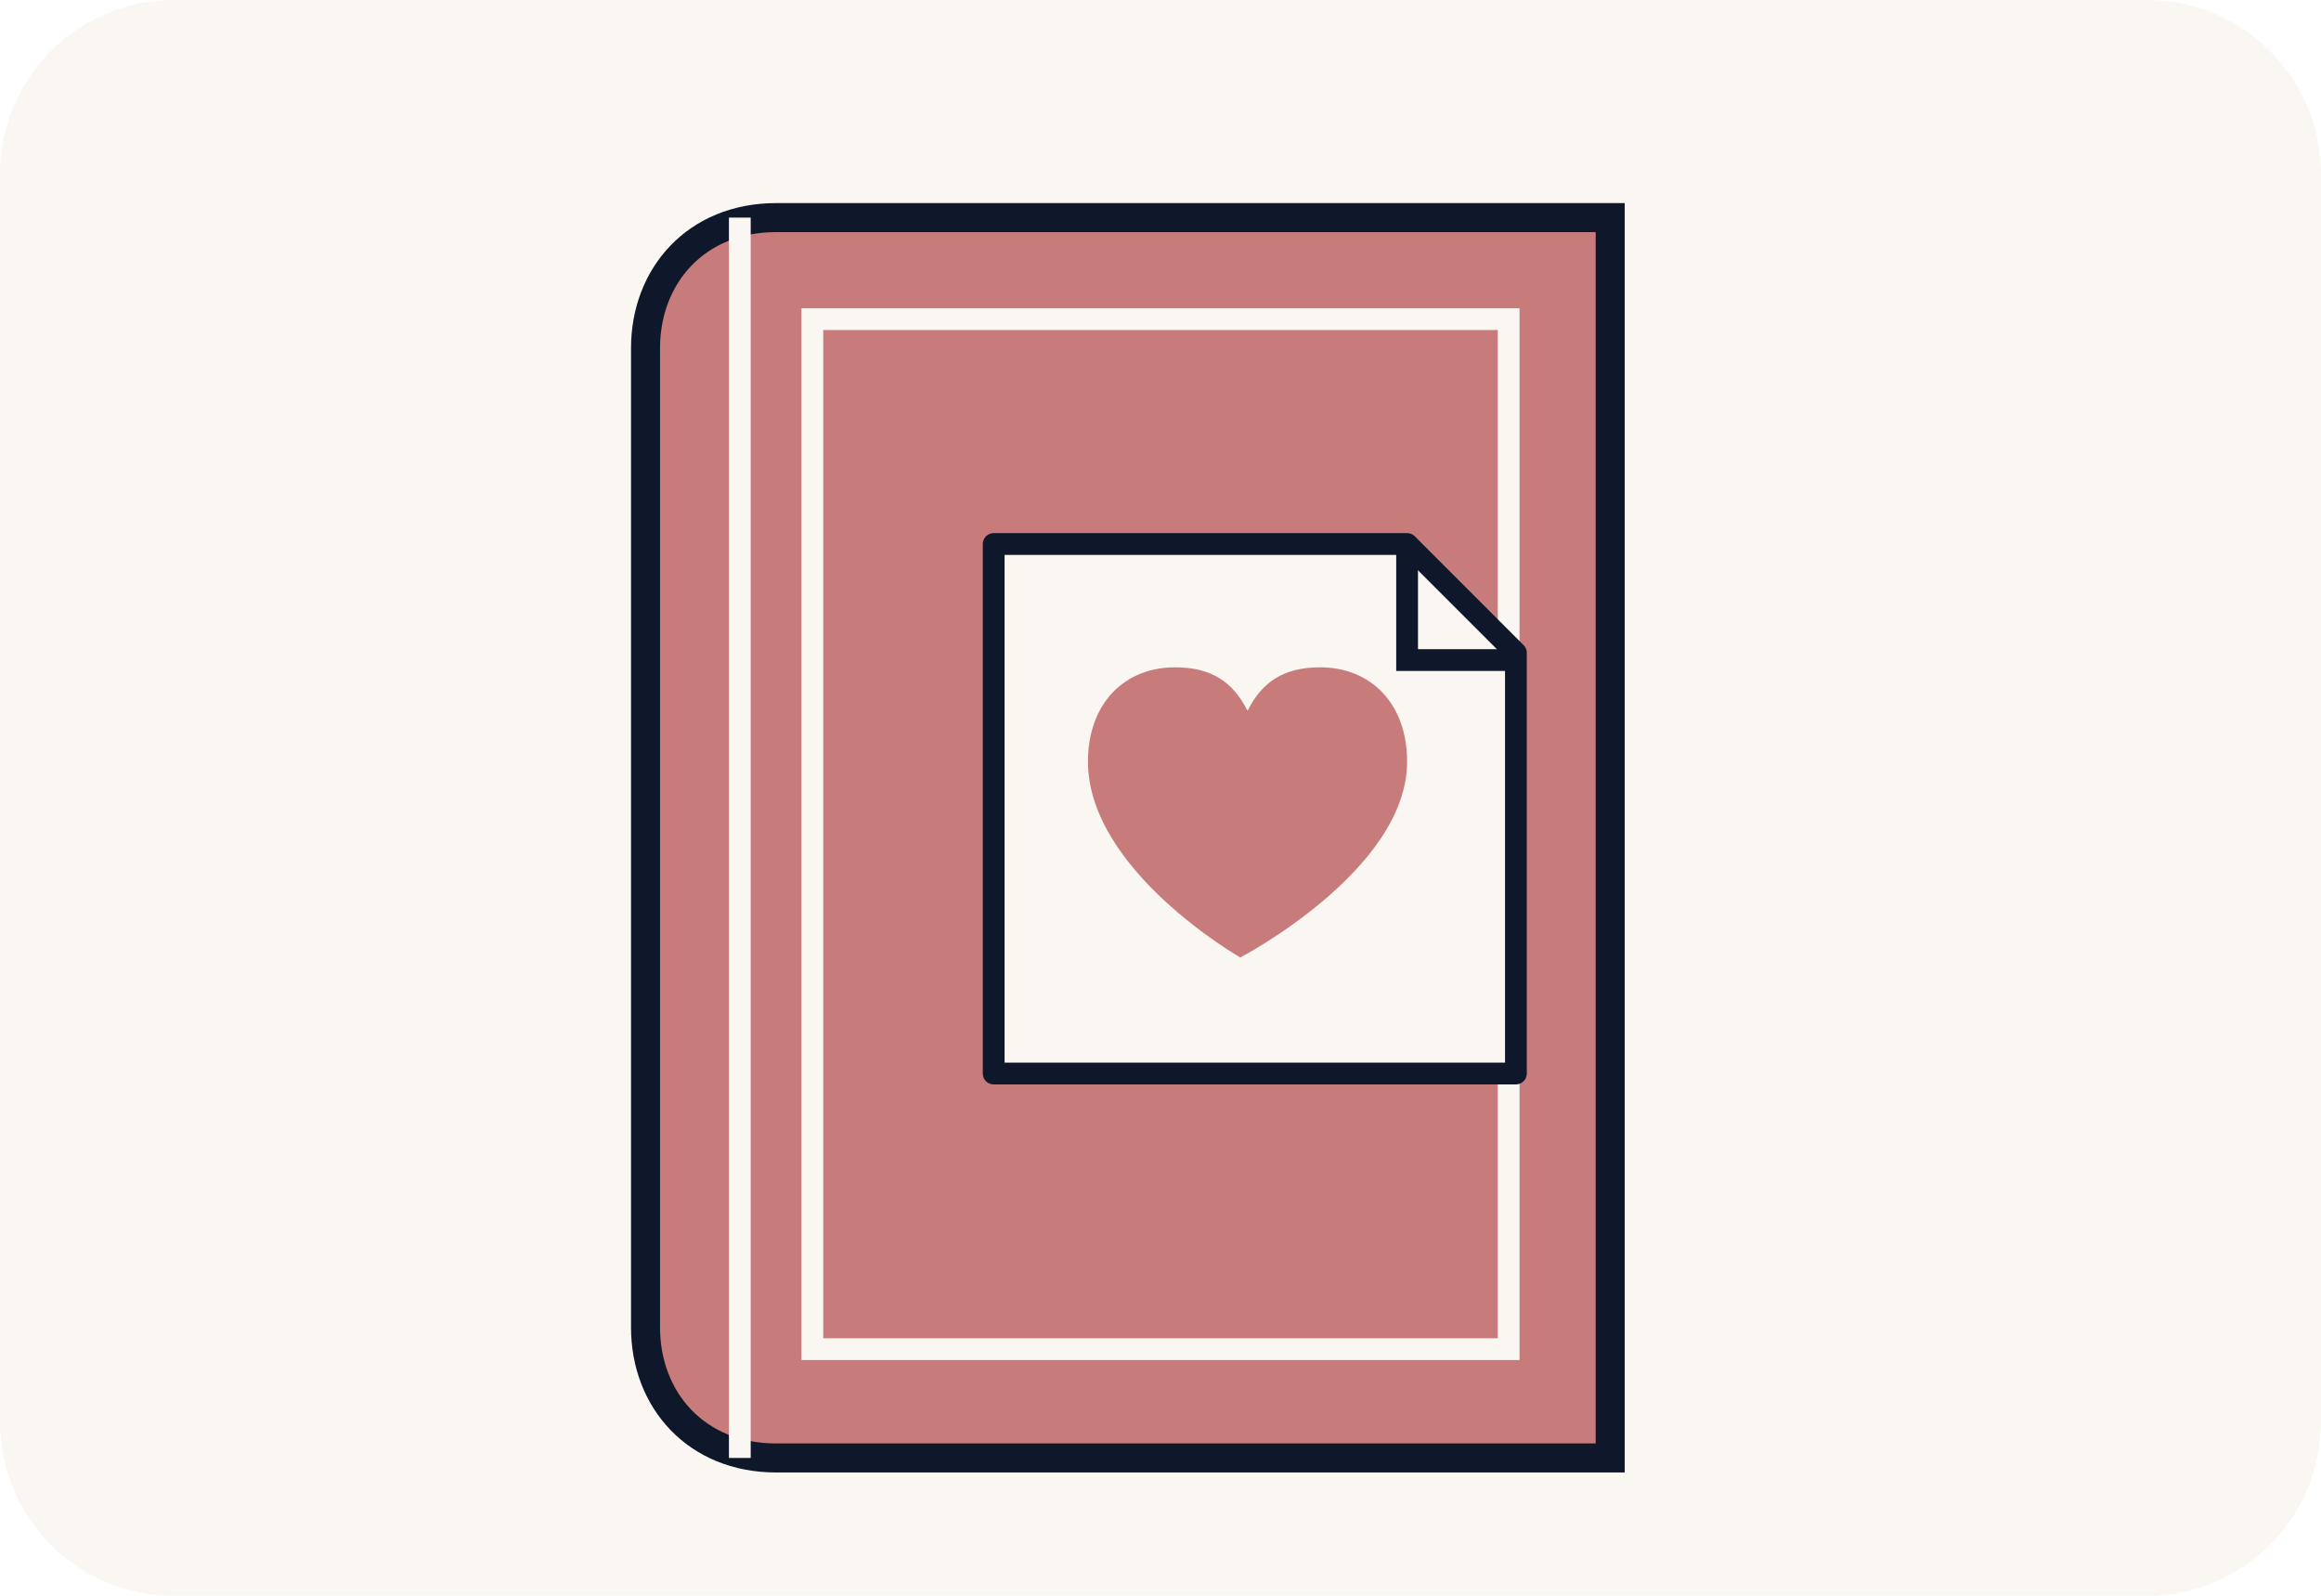
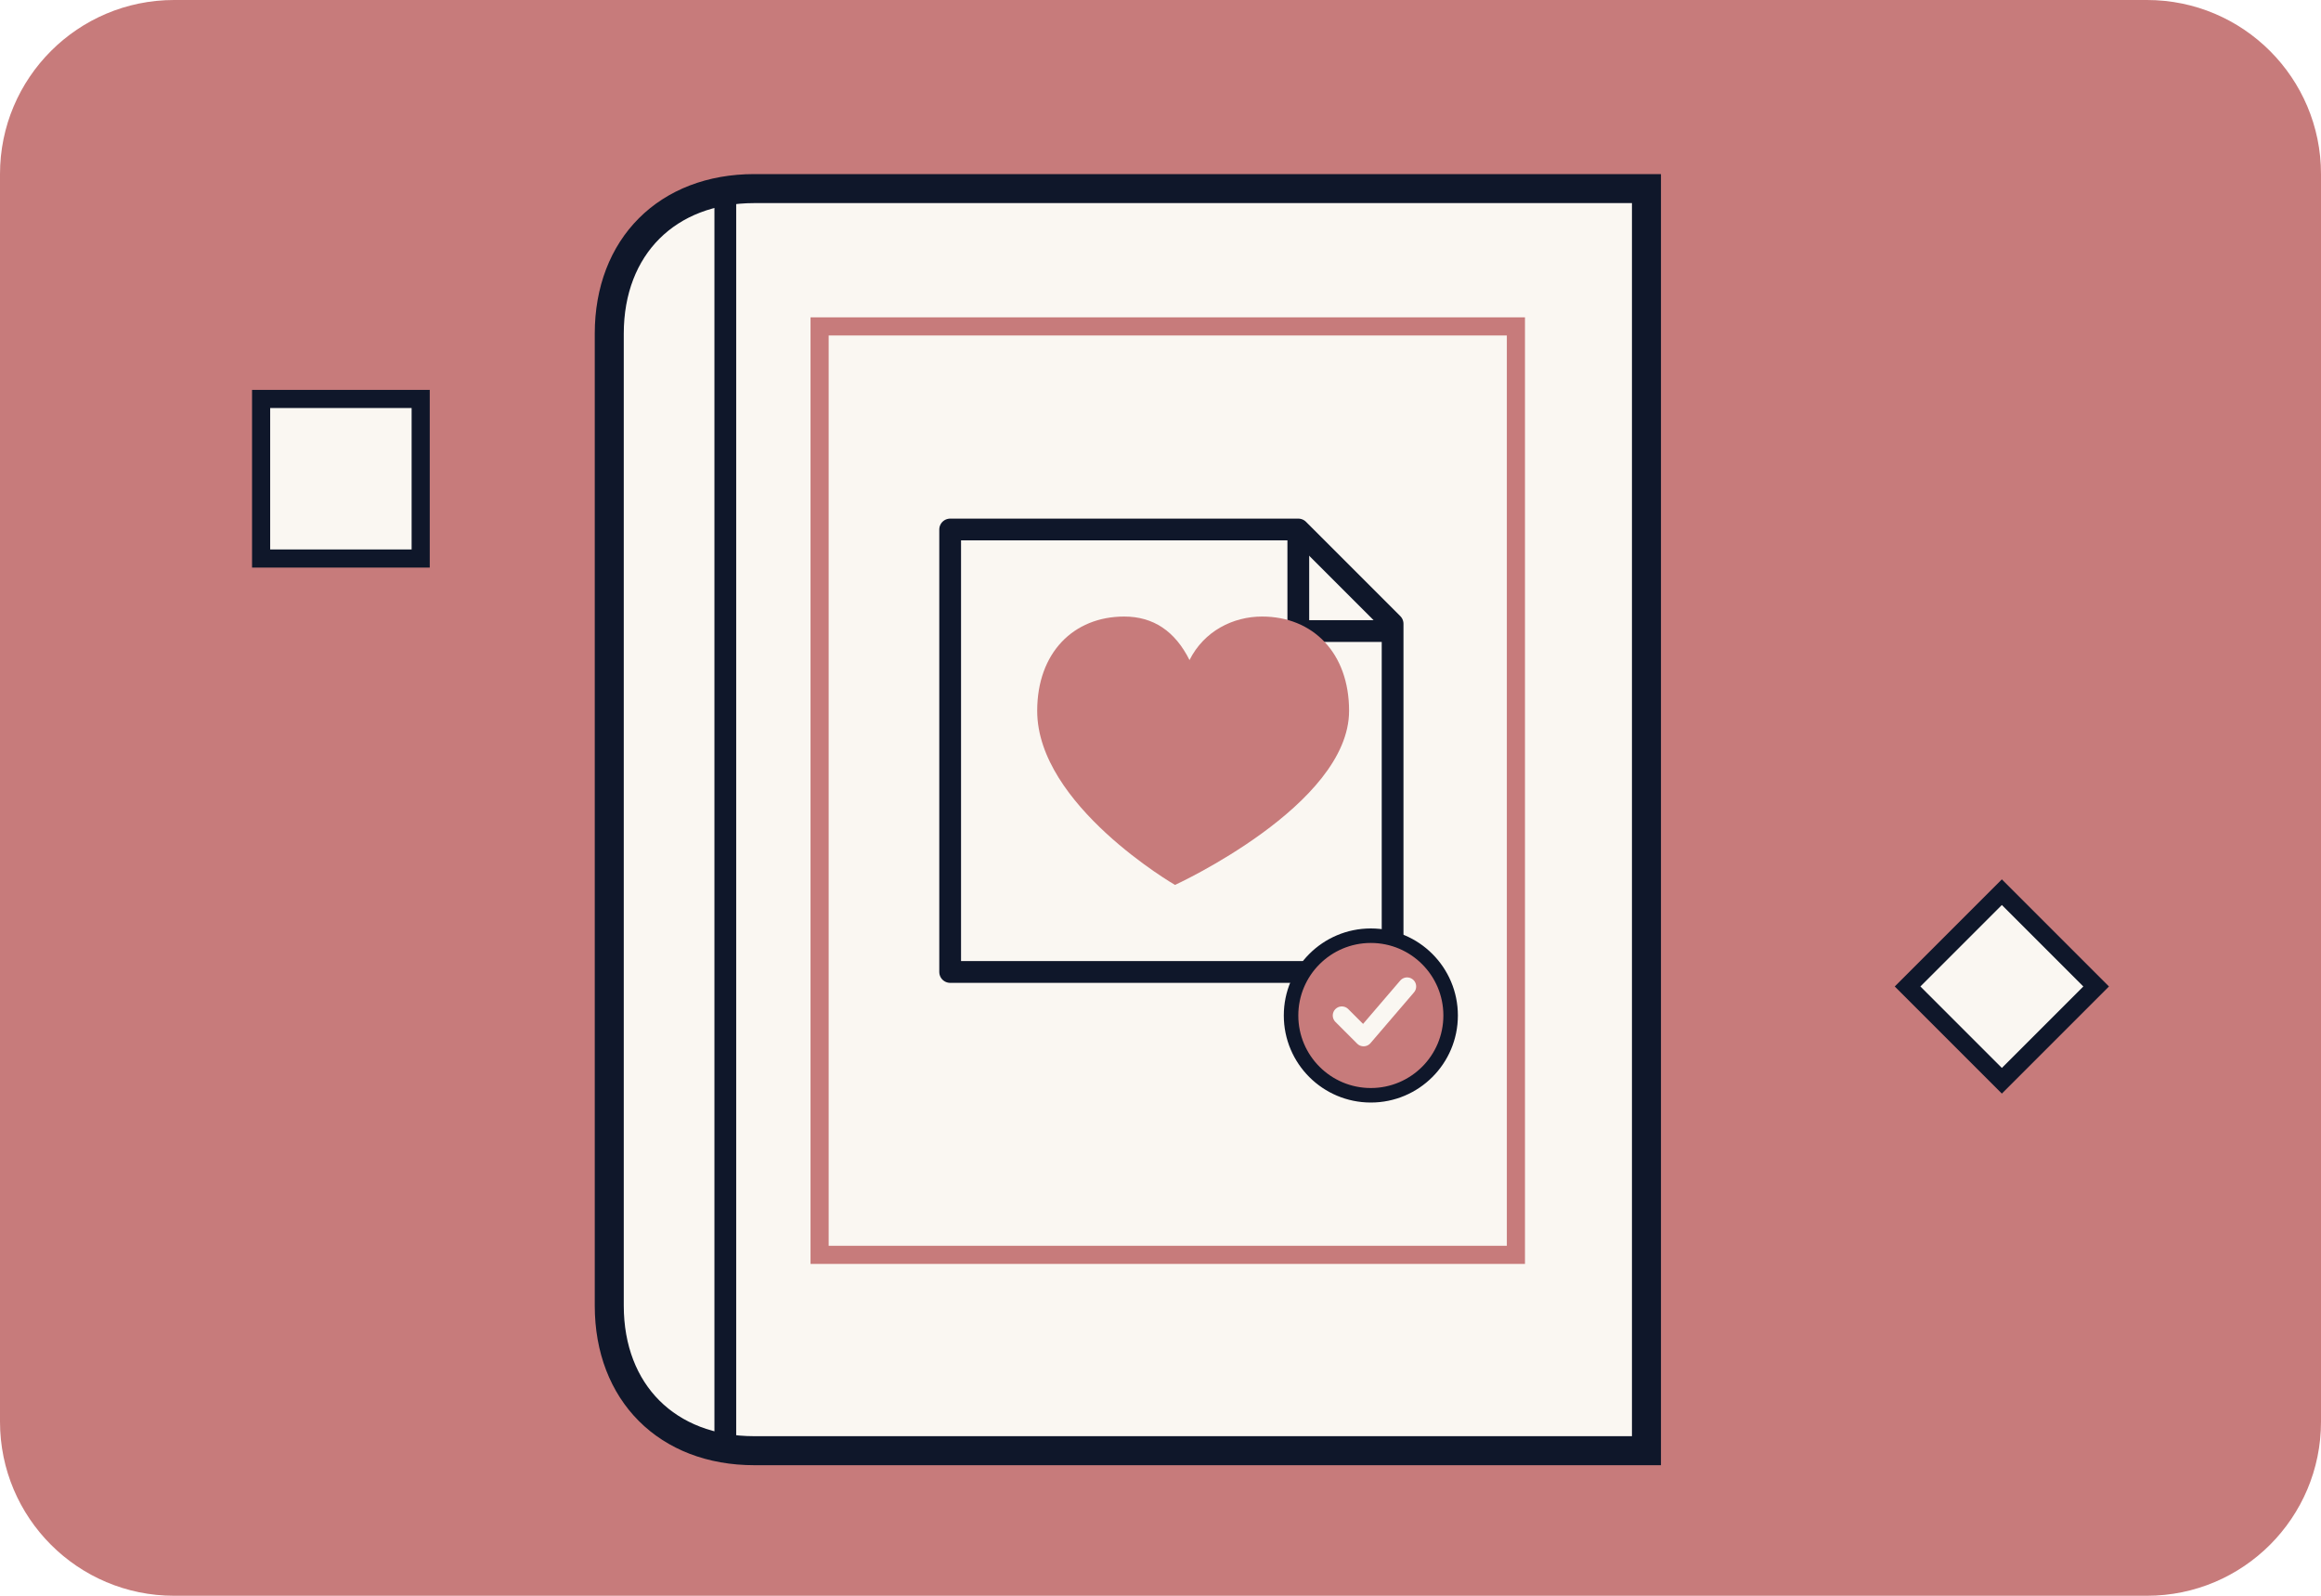
<svg xmlns="http://www.w3.org/2000/svg" viewBox="0 0 320 220">
-   <rect width="320" height="220" rx="24" fill="#FAF7F2" />
-   <g transform="translate(89 21)">
-     <path d="M18 9h115v171H18c-11 0-18-8-18-18V27C0 17 7 9 18 9Z" fill="#C77B7B" stroke="#0F172A" stroke-width="4" />
-     <path d="M13 9v171M23 23h96v142H23z" fill="none" stroke="#FAF7F2" stroke-width="3" />
-     <path d="M48 54h57l15 15v58H48V54Z" fill="#FAF7F2" stroke="#0F172A" stroke-width="3" stroke-linejoin="round" />
-     <path d="M105 54v16h15" fill="none" stroke="#0F172A" stroke-width="3" />
-     <path d="M82 111S61 99 61 84c0-8 5-13 12-13 5 0 8 2 10 6 2-4 5-6 10-6 7 0 12 5 12 13 0 15-23 27-23 27Z" fill="#C77B7B" />
+   <rect width="320" height="220" rx="24" fill="#C77B7B" />
+   <g transform="translate(84 17)">
+     <path d="M20 9h123v174H20c-12 0-20-8-20-20V29C0 17 8 9 20 9Z" fill="#FAF7F2" stroke="#0F172A" stroke-width="4" />
+     <path d="M16 9v174" stroke="#0F172A" stroke-width="3" />
+     <rect x="29" y="28" width="96" height="128" fill="none" stroke="#C77B7B" stroke-width="2.5" />
+     <path d="M47 56h48l13 13v48H47V56Z" fill="#FAF7F2" stroke="#0F172A" stroke-width="3" stroke-linejoin="round" />
+     <path d="M95 56v14h13" fill="none" stroke="#0F172A" stroke-width="3" />
+     <path d="M78 105S59 94 59 81c0-8 5-13 12-13 4 0 7 2 9 6 2-4 6-6 10-6 7 0 12 5 12 13 0 13-24 24-24 24Z" fill="#C77B7B" />
+     <circle cx="105" cy="123" r="11" fill="#C77B7B" stroke="#0F172A" stroke-width="2" />
+     <path d="m101 123 3 3 6-7" fill="none" stroke="#FAF7F2" stroke-width="2.5" stroke-linecap="round" stroke-linejoin="round" />
  </g>
+   <path d="M36 55h22v22H36zM263 136l13-13 13 13-13 13-13-13Z" fill="#FAF7F2" stroke="#0F172A" stroke-width="2.5" />
</svg>
